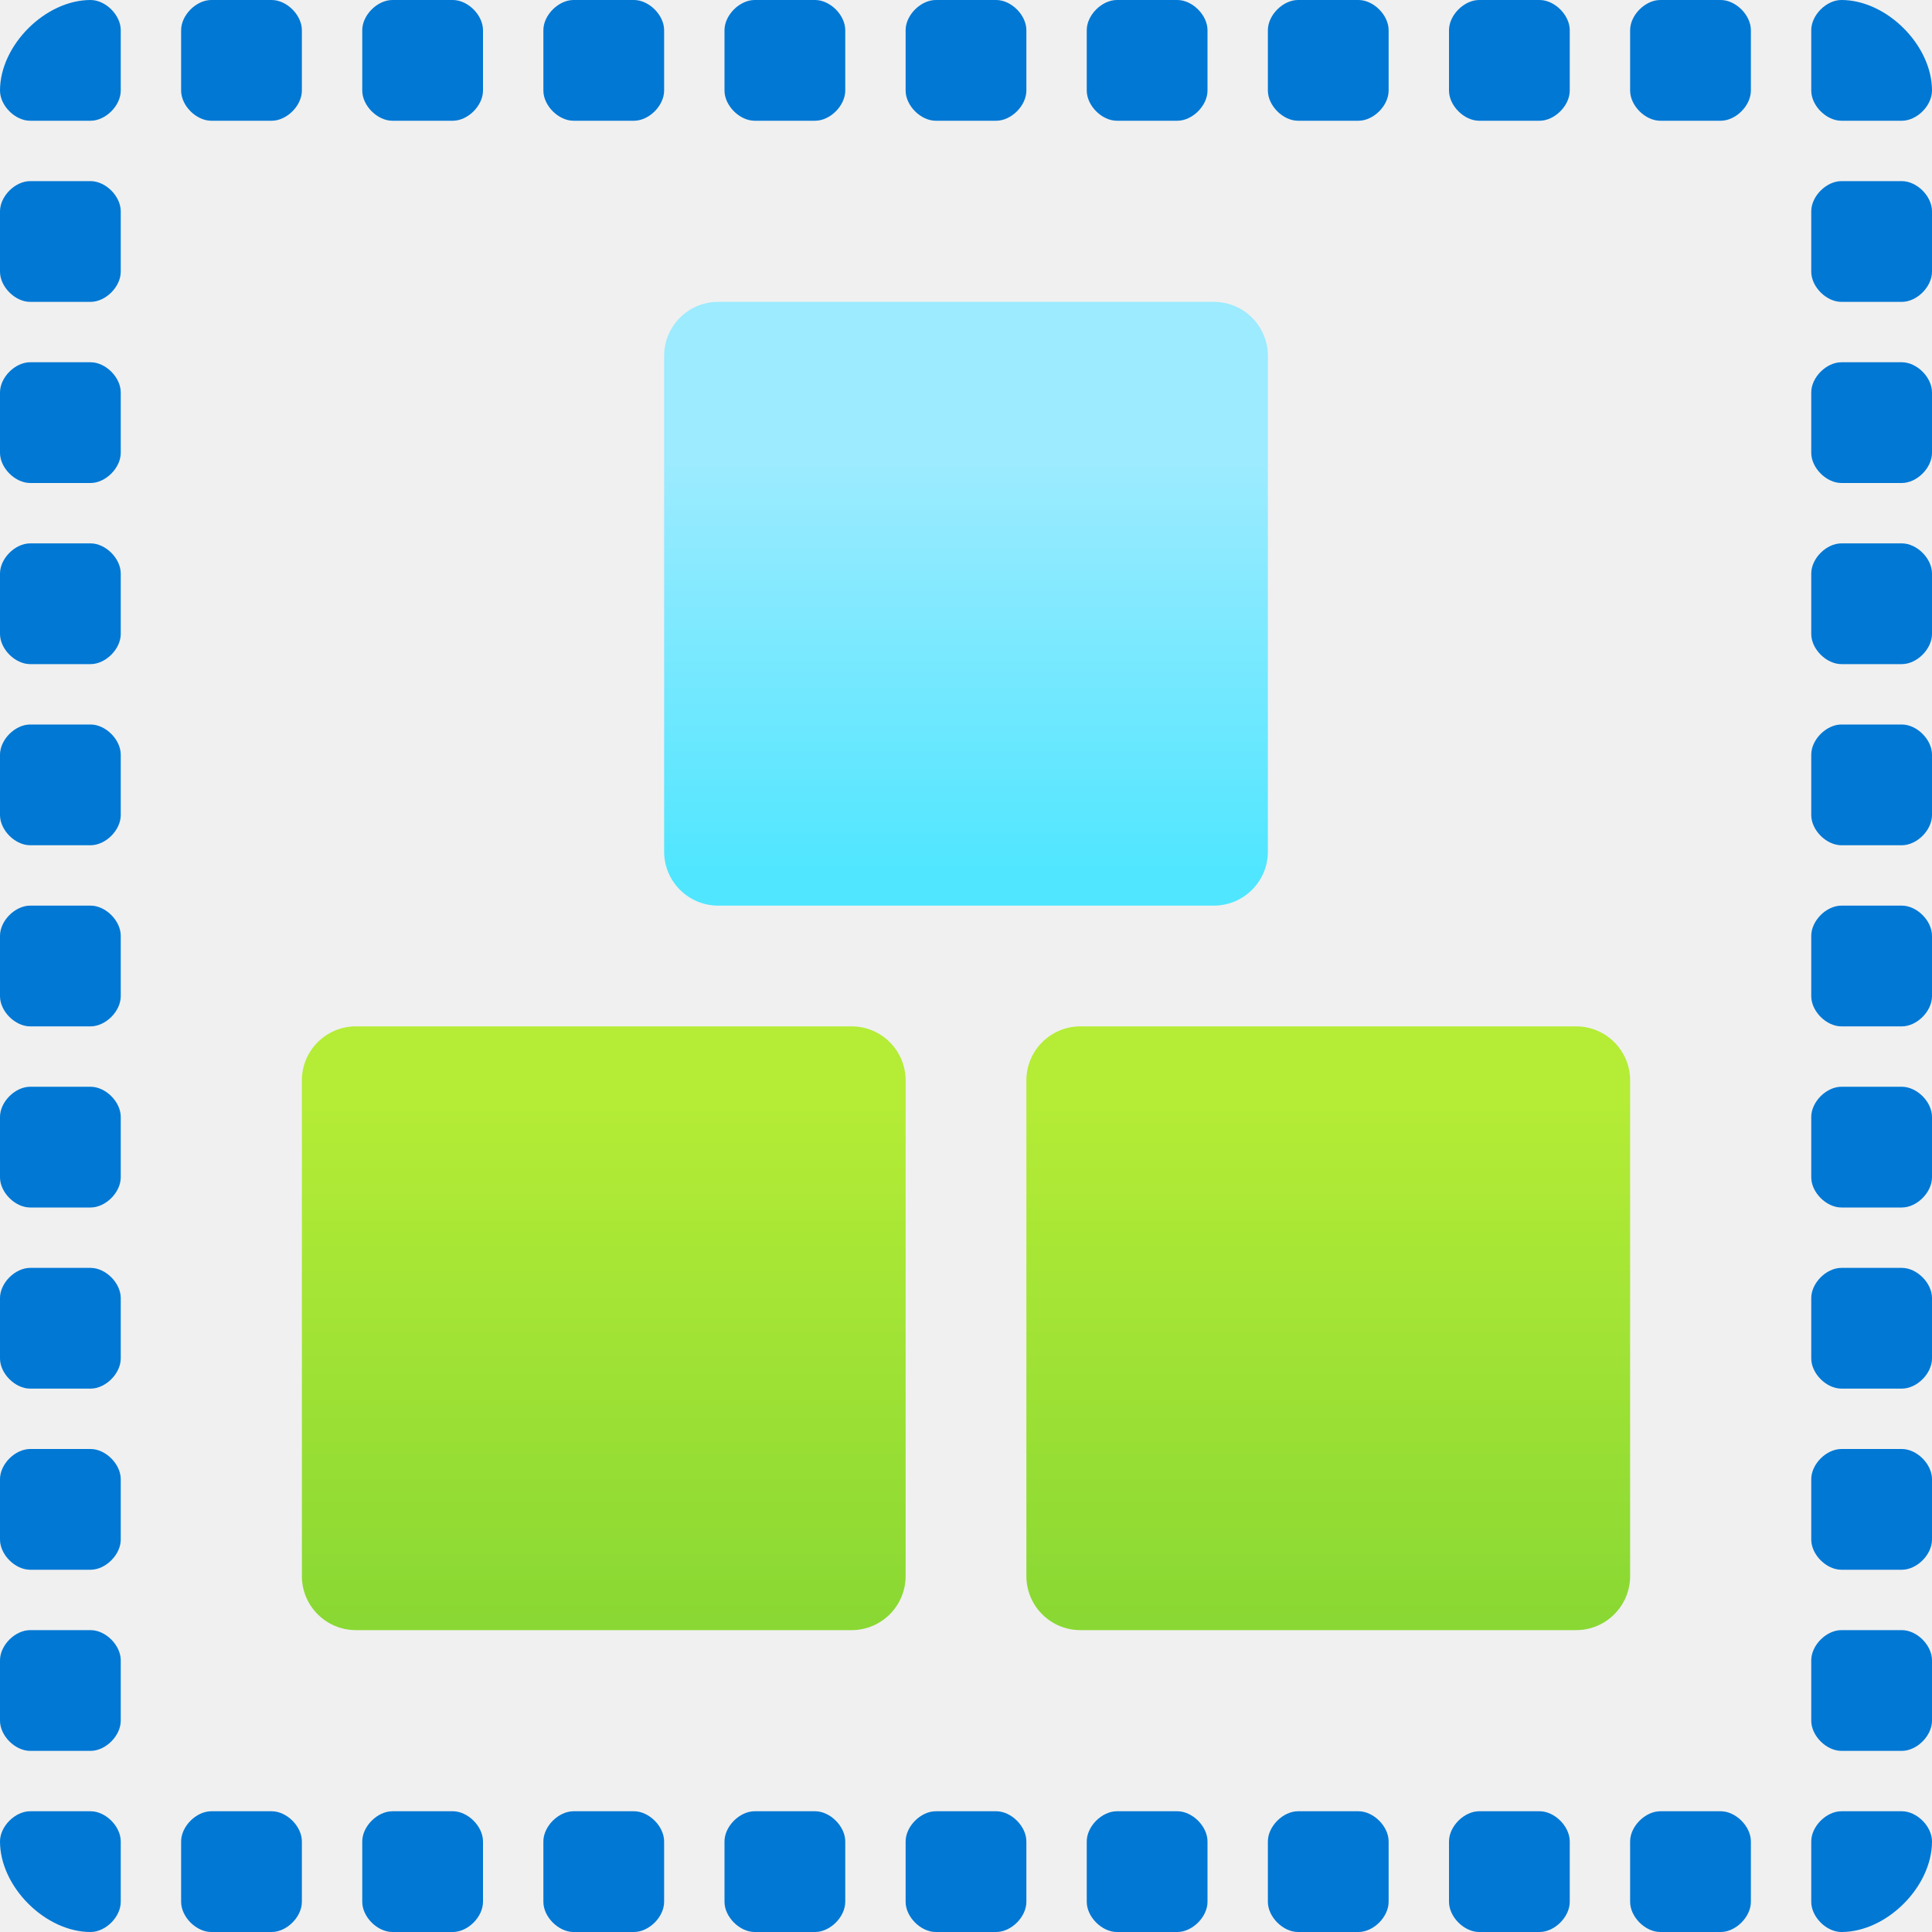
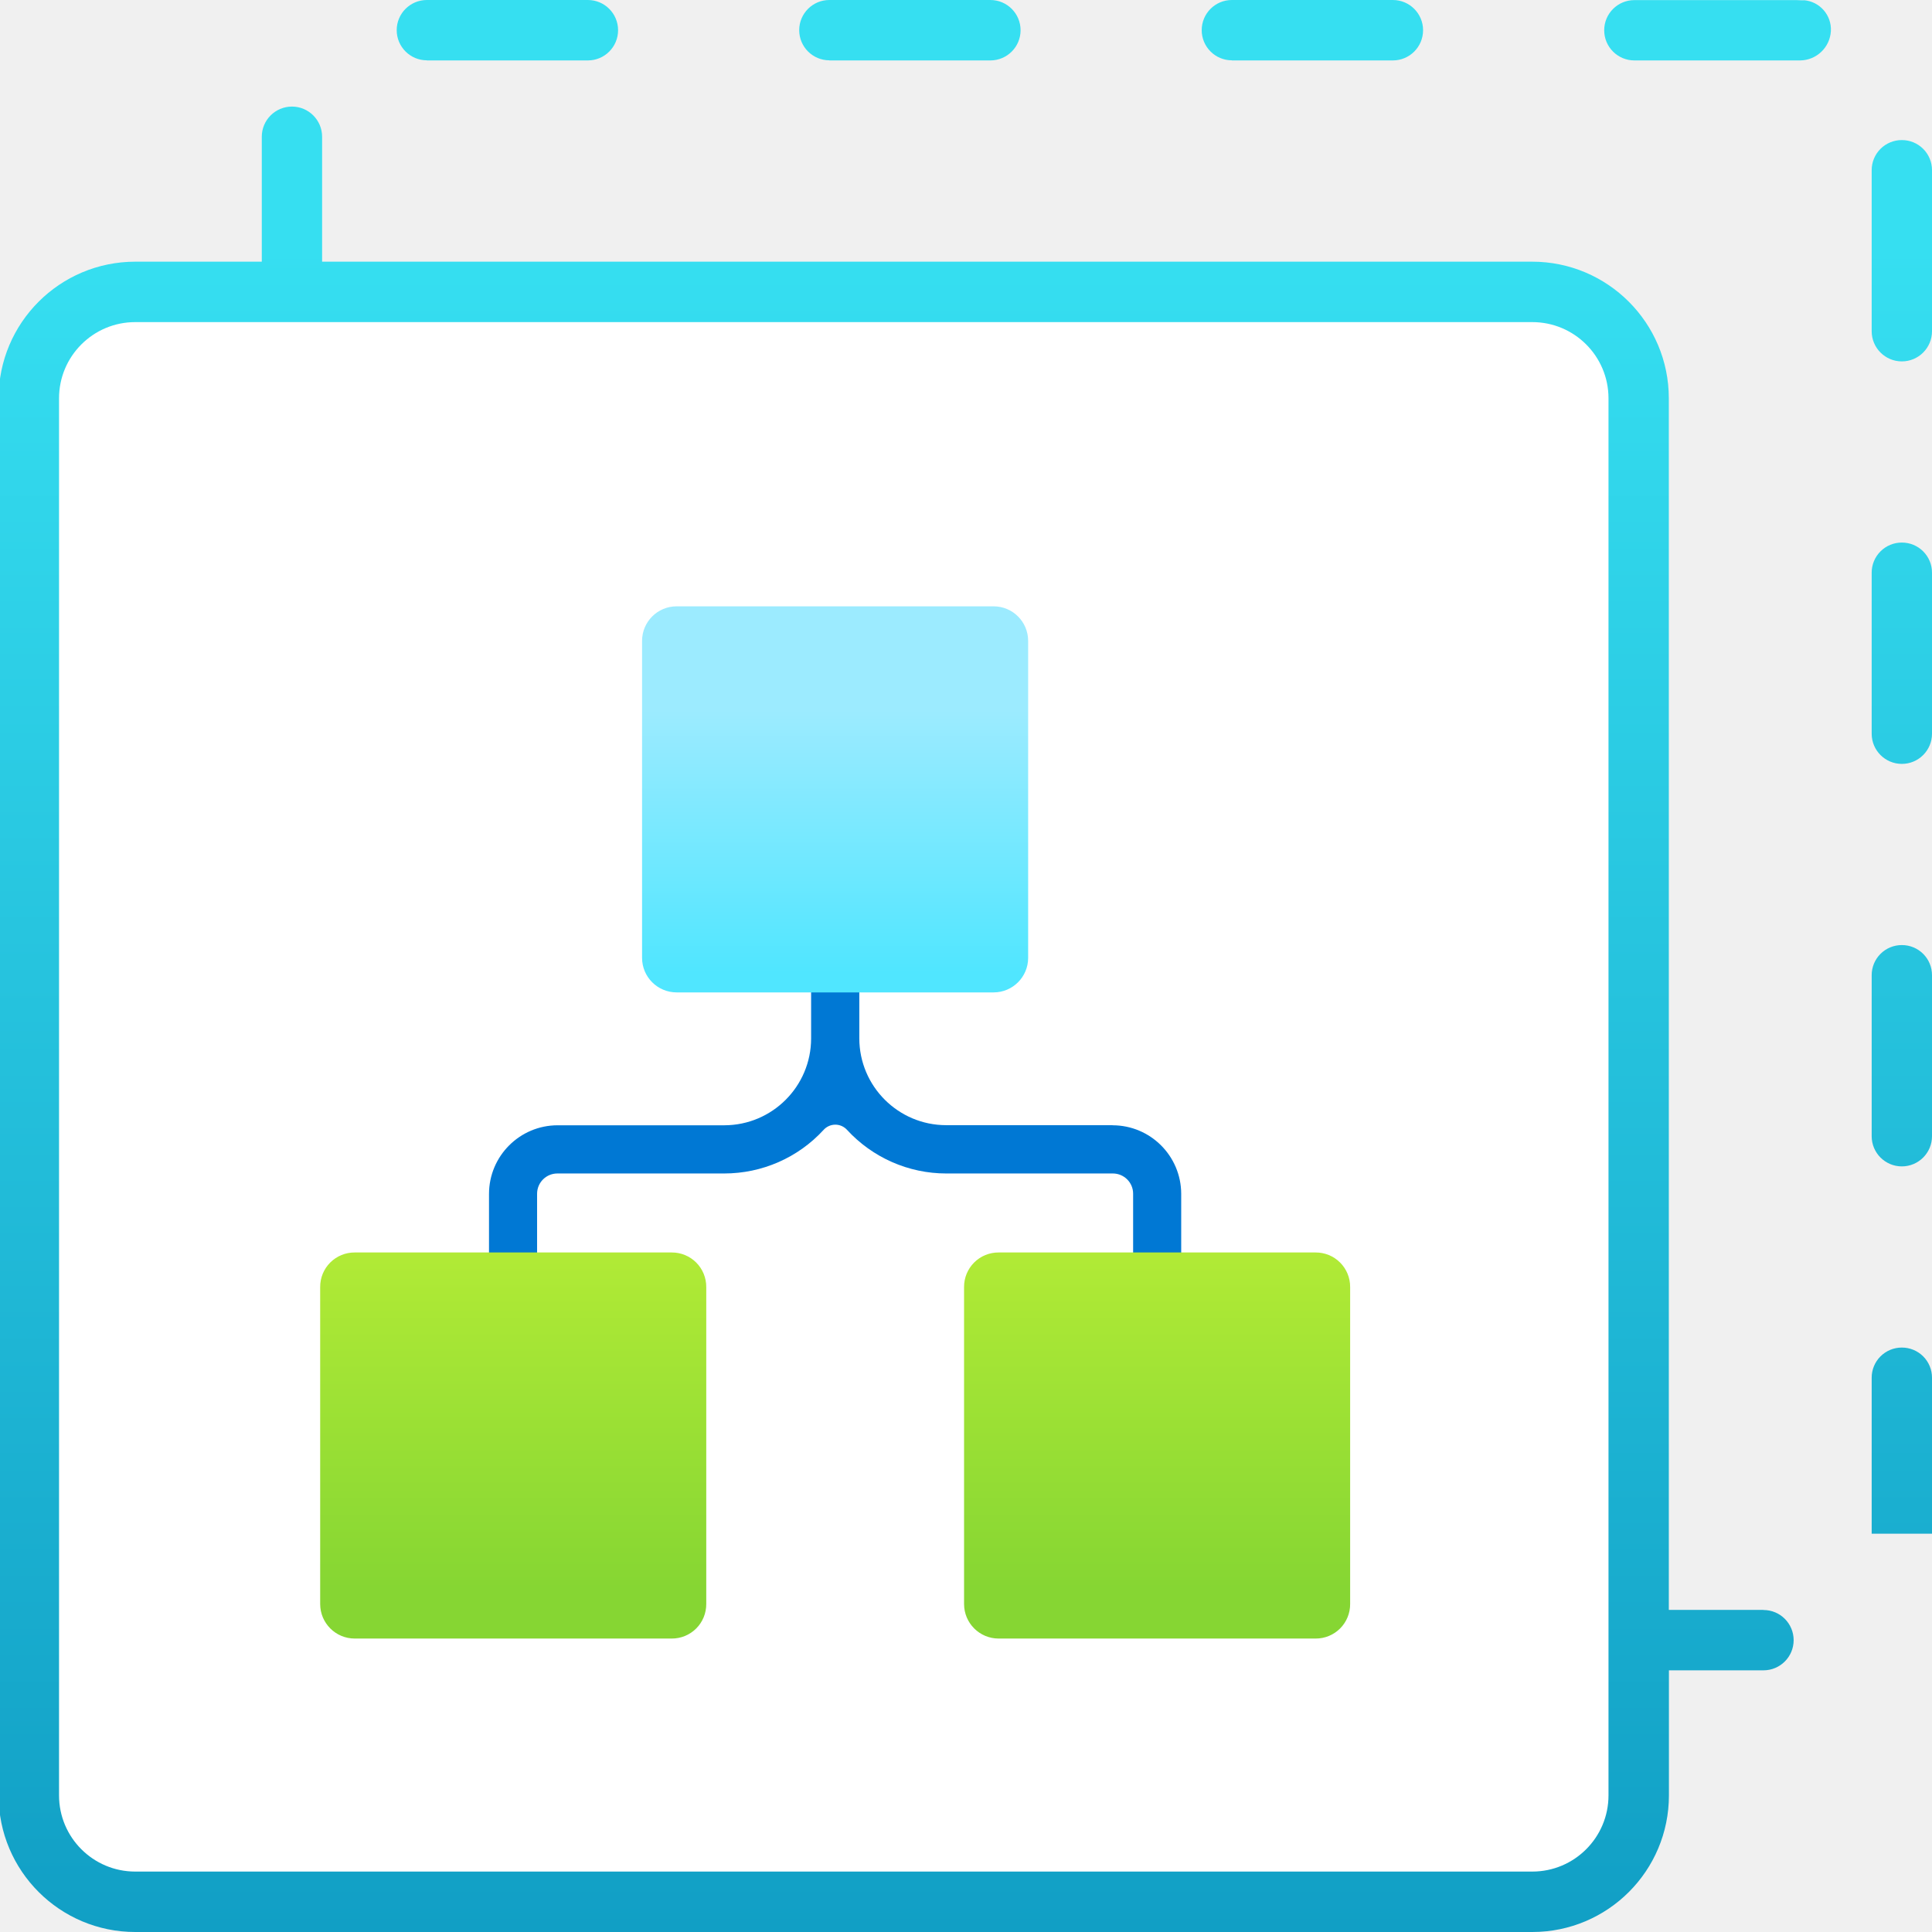
- <svg fill="none" viewBox="0 0 128 128" class="msportalfx-svg-placeholder">
-   <path fill="#0078D4" d="M8 2c0-1-1-2-2-2-3 0-6 3-6 6 0 1 1 2 2 2h4c1 0 2-1 2-2zM6 12H2c-1 0-2 1-2 2v4c0 1 1 2 2 2h4c1 0 2-1 2-2v-4c0-1-1-2-2-2m0 12H2c-1 0-2 1-2 2v4c0 1 1 2 2 2h4c1 0 2-1 2-2v-4c0-1-1-2-2-2m0 12H2c-1 0-2 1-2 2v4c0 1 1 2 2 2h4c1 0 2-1 2-2v-4c0-1-1-2-2-2m0 12H2c-1 0-2 1-2 2v4c0 1 1 2 2 2h4c1 0 2-1 2-2v-4c0-1-1-2-2-2m0 12H2c-1 0-2 1-2 2v4c0 1 1 2 2 2h4c1 0 2-1 2-2v-4c0-1-1-2-2-2m0 12H2c-1 0-2 1-2 2v4c0 1 1 2 2 2h4c1 0 2-1 2-2v-4c0-1-1-2-2-2m0 12H2c-1 0-2 1-2 2v4c0 1 1 2 2 2h4c1 0 2-1 2-2v-4c0-1-1-2-2-2m0 12H2c-1 0-2 1-2 2v4c0 1 1 2 2 2h4c1 0 2-1 2-2v-4c0-1-1-2-2-2m0 12H2c-1 0-2 1-2 2v4c0 1 1 2 2 2h4c1 0 2-1 2-2v-4c0-1-1-2-2-2m0 12H2c-1 0-2 1-2 2 0 3 3 6 6 6 1 0 2-1 2-2v-4c0-1-1-2-2-2M128 6c0-3-3-6-6-6-1 0-2 1-2 2v4c0 1 1 2 2 2h4c1 0 2-1 2-2m-2 6h-4c-1 0-2 1-2 2v4c0 1 1 2 2 2h4c1 0 2-1 2-2v-4c0-1-1-2-2-2m0 12h-4c-1 0-2 1-2 2v4c0 1 1 2 2 2h4c1 0 2-1 2-2v-4c0-1-1-2-2-2m0 12h-4c-1 0-2 1-2 2v4c0 1 1 2 2 2h4c1 0 2-1 2-2v-4c0-1-1-2-2-2m0 12h-4c-1 0-2 1-2 2v4c0 1 1 2 2 2h4c1 0 2-1 2-2v-4c0-1-1-2-2-2m0 12h-4c-1 0-2 1-2 2v4c0 1 1 2 2 2h4c1 0 2-1 2-2v-4c0-1-1-2-2-2m0 12h-4c-1 0-2 1-2 2v4c0 1 1 2 2 2h4c1 0 2-1 2-2v-4c0-1-1-2-2-2m0 12h-4c-1 0-2 1-2 2v4c0 1 1 2 2 2h4c1 0 2-1 2-2v-4c0-1-1-2-2-2m0 12h-4c-1 0-2 1-2 2v4c0 1 1 2 2 2h4c1 0 2-1 2-2v-4c0-1-1-2-2-2m0 12h-4c-1 0-2 1-2 2v4c0 1 1 2 2 2h4c1 0 2-1 2-2v-4c0-1-1-2-2-2M116 6V2c0-1-1-2-2-2h-4c-1 0-2 1-2 2v4c0 1 1 2 2 2h4c1 0 2-1 2-2m-12 0V2c0-1-1-2-2-2h-4c-1 0-2 1-2 2v4c0 1 1 2 2 2h4c1 0 2-1 2-2M92 6V2c0-1-1-2-2-2h-4c-1 0-2 1-2 2v4c0 1 1 2 2 2h4c1 0 2-1 2-2M80 6V2c0-1-1-2-2-2h-4c-1 0-2 1-2 2v4c0 1 1 2 2 2h4c1 0 2-1 2-2M68 6V2c0-1-1-2-2-2h-4c-1 0-2 1-2 2v4c0 1 1 2 2 2h4c1 0 2-1 2-2M56 6V2c0-1-1-2-2-2h-4c-1 0-2 1-2 2v4c0 1 1 2 2 2h4c1 0 2-1 2-2M44 6V2c0-1-1-2-2-2h-4c-1 0-2 1-2 2v4c0 1 1 2 2 2h4c1 0 2-1 2-2M32 6V2c0-1-1-2-2-2h-4c-1 0-2 1-2 2v4c0 1 1 2 2 2h4c1 0 2-1 2-2M20 6V2c0-1-1-2-2-2h-4c-1 0-2 1-2 2v4c0 1 1 2 2 2h4c1 0 2-1 2-2m102 122c3 0 6-3 6-6 0-1-1-2-2-2h-4c-1 0-2 1-2 2v4c0 1 1 2 2 2m-6-2v-4c0-1-1-2-2-2h-4c-1 0-2 1-2 2v4c0 1 1 2 2 2h4c1 0 2-1 2-2m-12 0v-4c0-1-1-2-2-2h-4c-1 0-2 1-2 2v4c0 1 1 2 2 2h4c1 0 2-1 2-2m-12 0v-4c0-1-1-2-2-2h-4c-1 0-2 1-2 2v4c0 1 1 2 2 2h4c1 0 2-1 2-2m-12 0v-4c0-1-1-2-2-2h-4c-1 0-2 1-2 2v4c0 1 1 2 2 2h4c1 0 2-1 2-2m-12 0v-4c0-1-1-2-2-2h-4c-1 0-2 1-2 2v4c0 1 1 2 2 2h4c1 0 2-1 2-2m-12 0v-4c0-1-1-2-2-2h-4c-1 0-2 1-2 2v4c0 1 1 2 2 2h4c1 0 2-1 2-2m-12 0v-4c0-1-1-2-2-2h-4c-1 0-2 1-2 2v4c0 1 1 2 2 2h4c1 0 2-1 2-2m-12 0v-4c0-1-1-2-2-2h-4c-1 0-2 1-2 2v4c0 1 1 2 2 2h4c1 0 2-1 2-2m-12 0v-4c0-1-1-2-2-2h-4c-1 0-2 1-2 2v4c0 1 1 2 2 2h4c1 0 2-1 2-2" />
-   <path fill="url(#pl0DussW2__a)" d="M80.42 20H47.58A3.58 3.58 0 0 0 44 23.58v32.84A3.58 3.58 0 0 0 47.58 60h32.84A3.58 3.58 0 0 0 84 56.42V23.58A3.58 3.58 0 0 0 80.42 20" />
-   <path fill="url(#pl0DussW2__b)" d="M108 104.419V71.581A3.58 3.58 0 0 0 104.419 68H71.581A3.58 3.58 0 0 0 68 71.58v32.839A3.58 3.58 0 0 0 71.58 108h32.839a3.58 3.58 0 0 0 3.581-3.581" />
-   <path fill="url(#pl0DussW2__c)" d="M60 104.419V71.581A3.58 3.58 0 0 0 56.42 68H23.58A3.58 3.58 0 0 0 20 71.58v32.839A3.58 3.58 0 0 0 23.58 108h32.84a3.58 3.58 0 0 0 3.58-3.581" />
+ <svg viewBox="0 0 18 18" class="msportalfx-svg-placeholder">
  <defs>
-     <linearGradient id="pl0DussW2__a" x1="64.003" x2="64.003" y1="30.766" y2="57.889" gradientUnits="userSpaceOnUse">
-       <stop stop-color="#9CEBFF" />
-       <stop offset="1" stop-color="#50E6FF" />
+     <linearGradient id="pl0DussW2__a" x1="8.994" x2="8.994" y1="18" y2="0" gradientUnits="userSpaceOnUse">
+       <stop offset="0" stop-color="#119fc5" />
+       <stop offset=".873" stop-color="#36dff1" />
    </linearGradient>
-     <linearGradient id="pl0DussW2__b" x1="87.997" x2="87.997" y1="73.14" y2="110.591" gradientUnits="userSpaceOnUse">
-       <stop offset=".001" stop-color="#B4EC36" />
-       <stop offset="1" stop-color="#86D633" />
+     <linearGradient id="pl0DussW2__b" x1="63.781" x2="63.781" y1="638.899" y2="636.46" gradientTransform="matrix(1 0 0 -1 -56 645.516)" gradientUnits="userSpaceOnUse">
+       <stop offset="0" stop-color="#9cebff" />
+       <stop offset="1" stop-color="#50e6ff" />
    </linearGradient>
-     <linearGradient id="pl0DussW2__c" x1="39.997" x2="39.997" y1="73.14" y2="110.591" gradientUnits="userSpaceOnUse">
-       <stop offset=".001" stop-color="#B4EC36" />
-       <stop offset="1" stop-color="#86D633" />
+     <linearGradient id="pl0DussW2__c" x1="7.781" x2="7.781" y1="14.804" y2="11.436" gradientUnits="userSpaceOnUse">
+       <stop offset="0" stop-color="#86d633" />
+       <stop offset=".999" stop-color="#b4ec36" />
    </linearGradient>
  </defs>
+   <path fill="url(#pl0DussW2__a)" d="M16.429 14.999h-.881V3.711c0-.703-.57-1.273-1.273-1.273H3.001V1.274a.281.281 0 0 0-.562 0v1.164H1.261c-.704 0-1.274.57-1.274 1.273v13.016C-.013 17.43.557 18 1.26 18h13.016c.703 0 1.273-.57 1.273-1.273v-1.165h.881a.281.281 0 0 0 0-.562ZM16.808.003h-.018l-.053-.002h-1.51a.281.281 0 0 0 0 .562h1.543a.29.29 0 0 0 .288-.274.274.274 0 0 0-.25-.287Zm-9.081.56h1.5a.281.281 0 0 0 0-.563h-1.5a.281.281 0 0 0 0 .562Zm3.75 0h1.5a.281.281 0 0 0 0-.563h-1.5a.281.281 0 0 0 0 .562Zm-7.5 0h1.5a.281.281 0 0 0 0-.563h-1.5a.281.281 0 0 0 0 .562Zm14.022 13.773-.562-.021zm-.28-13.031a.28.28 0 0 0-.281.281v1.5a.281.281 0 0 0 .562 0v-1.5a.28.28 0 0 0-.281-.281m0 3.75a.28.28 0 0 0-.281.281v1.5a.281.281 0 0 0 .562 0v-1.5a.28.28 0 0 0-.281-.281m0 7.5a.28.28 0 0 0-.281.281v1.453H18v-1.453a.28.28 0 0 0-.281-.281m0-3.75a.28.28 0 0 0-.281.281v1.5a.281.281 0 0 0 .562 0v-1.5a.28.28 0 0 0-.281-.281" />
+   <path fill="#fff" d="M14.276 3.001a.71.71 0 0 1 .71.71v13.016a.71.71 0 0 1-.71.71H1.26a.71.71 0 0 1-.71-.71V3.711a.71.71 0 0 1 .71-.71z" />
+   <path fill="#0078d4" d="M10.367 10.483H8.815a.81.81 0 0 1-.809-.809V7.969h-.449v1.706a.81.81 0 0 1-.809.809H5.196a.64.64 0 0 0-.64.64v1.246h.448v-1.248c0-.105.085-.189.189-.189h1.554c.353 0 .689-.147.927-.407a.147.147 0 0 1 .209-.008l.008.008c.238.259.573.407.925.407h1.552c.104 0 .189.084.189.188v1.247h.448v-1.246a.64.64 0 0 0-.64-.638Z" />
+   <rect width="3.597" height="3.597" x="5.982" y="5.649" fill="url(#pl0DussW2__b)" rx=".322" ry=".322" />
+   <path fill="url(#pl0DussW2__c)" d="M6.258 11.669H3.305a.32.32 0 0 0-.322.322v2.953c0 .178.144.322.322.322h2.953a.32.32 0 0 0 .322-.322v-2.953a.32.32 0 0 0-.322-.322m5.999 0H9.304a.32.32 0 0 0-.322.322v2.953c0 .178.144.322.322.322h2.953a.32.32 0 0 0 .322-.322v-2.953a.32.32 0 0 0-.322-.322" />
  <style>.msportalfx-svg-c01{fill:#fff}.msportalfx-svg-c02{fill:#e5e5e5}.msportalfx-svg-c03{fill:#a0a1a2}.msportalfx-svg-c04{fill:#7a7a7a}.msportalfx-svg-c05{fill:#3e3e3e}.msportalfx-svg-c06{fill:#1e1e1e}.msportalfx-svg-c07{fill:#0f0f0f}.msportalfx-svg-c08{fill:#ba141a}.msportalfx-svg-c09{fill:#dd5900}.msportalfx-svg-c10{fill:#ff8c00}.msportalfx-svg-c11{fill:#fcd116}.msportalfx-svg-c12{fill:#fee087}.msportalfx-svg-c13{fill:#b8d432}.msportalfx-svg-c14,.msportalfx-svg-c32{fill:#57a300}.msportalfx-svg-c15{fill:#59b4d9}.msportalfx-svg-c16{fill:#3999c6}.msportalfx-svg-c17{fill:#804998}.msportalfx-svg-c18{fill:#ec008c}.msportalfx-svg-c19{fill:#0072c6}.msportalfx-svg-c20{fill:#68217a}.msportalfx-svg-c21{fill:#00188f}.msportalfx-svg-c22{fill:#e81123}.fxs-mode-light .msportalfx-svg-c22{fill:#a4262c}.msportalfx-svg-c23{fill:#cae3f3}.msportalfx-svg-c24{fill:#59aed3}.msportalfx-svg-c25{fill:#4c3b12}.msportalfx-svg-c26{fill:#be9555}.msportalfx-svg-c27{fill:#4f4d52}.msportalfx-svg-c28{fill:#ef6f59}.msportalfx-svg-c29{fill:#f7cb64}.msportalfx-svg-c30{fill:#fdd8db}.msportalfx-svg-c31{fill:#f6ffec}.msportalfx-svg-c33{fill:#8a2da5}.msportalfx-svg-c34{fill:#e00b1c}.msportalfx-svg-c35{fill:#015cda}.msportalfx-svg-c36{fill:#5db300}.msportalfx-svg-c97{fill:#ffb900}.msportalfx-svg-c98{fill:#00a4ef}.msportalfx-svg-c99{fill:#f25022}.msportalfx-inverted-theme .msportalfx-svg-c05,.fxs-theme-dark .msportalfx-svg-c05{fill:#777}.msportalfx-inverted-theme .msportalfx-svg-c07,.fxs-theme-dark .msportalfx-svg-c07{fill:#f2f2f2}.msportalfx-svg-palette-white{fill:#fff}.msportalfx-svg-palette-blue{fill:#015cda}.msportalfx-svg-palette-black{fill:#1e1e1e}.msportalfx-svg-palette-green{fill:#57a300}.msportalfx-svg-palette-gray{fill:#a0a1a2}.msportalfx-svg-palette-inherit{fill:inherit}.msportalfx-svg-badge{position:absolute;left:0;bottom:0;min-height:10px;min-width:10px}.fxc-menu-icon&gt;.msportalfx-svg-badge{left:-2px;bottom:-2px;min-height:8px;min-width:8px}.msportalfx-svg-disabled{filter:grayscale(100%)}.msportalfx-svg-loading-square{animation:ProgressFlagAnimation 1.45s infinite ease-in-out;transform-origin:50%}.msportalfx-svg-loading-square:nth-child(1){animation-delay:0s}.msportalfx-svg-loading-square:nth-child(2){animation-delay:.2s}.msportalfx-svg-loading-square:nth-child(3){animation-delay:.4s}@keyframes ProgressFlagAnimation{0%{transform:scale(1);opacity:.3}36.1%{transform:scale(1.06);opacity:1}50%{transform:scale(1.06);opacity:1}86.1%{transform:scale(1);opacity:.3}}.msportalfx-svg-flip-horizontal&gt;svg,svg.msportalfx-svg-flip-horizontal{transform:scaleX(-1)}.msportalfx-svg-fabric-rotate360{animation:ImageRotation 1.3s cubic-bezier(.53,.21,.29,.67) infinite}@keyframes ImageRotation{0%{transform:rotate(-45deg)}100%{transform:rotate(315deg)}}.fxs-svg-number .msportalfx-font-bold{font-size:10px;fill:#0065ad}.fxs-svg-number .fxs-svg-circle{stroke-width:0%;fill:#0078d4}.fxs-svg-number .fxs-svg-text{fill:#fff;font-size:10px}.fxs-svg-number.msportalfx-svg-disabled{filter:grayscale(0%)}.fxs-svg-number.msportalfx-svg-disabled .fxs-svg-circle{fill:#fff;stroke-width:1px;stroke:#949494}.fxs-svg-number.msportalfx-svg-disabled .fxs-svg-text{fill:#949494}.fxs-theme-dark .fxs-svg-number .fxs-svg-text{fill:#0f0f0f}.fxs-theme-dark .fxs-svg-number .fxs-svg-circle{stroke-width:0%;fill:#0078d4}.fxs-theme-dark .fxs-svg-number.msportalfx-svg-disabled .fxs-svg-circle{fill:#0f0f0f;stroke-width:1px;stroke:#949494}.fxs-theme-dark .fxs-svg-number.msportalfx-svg-disabled .fxs-svg-text{fill:#949494}</style>
</svg>
